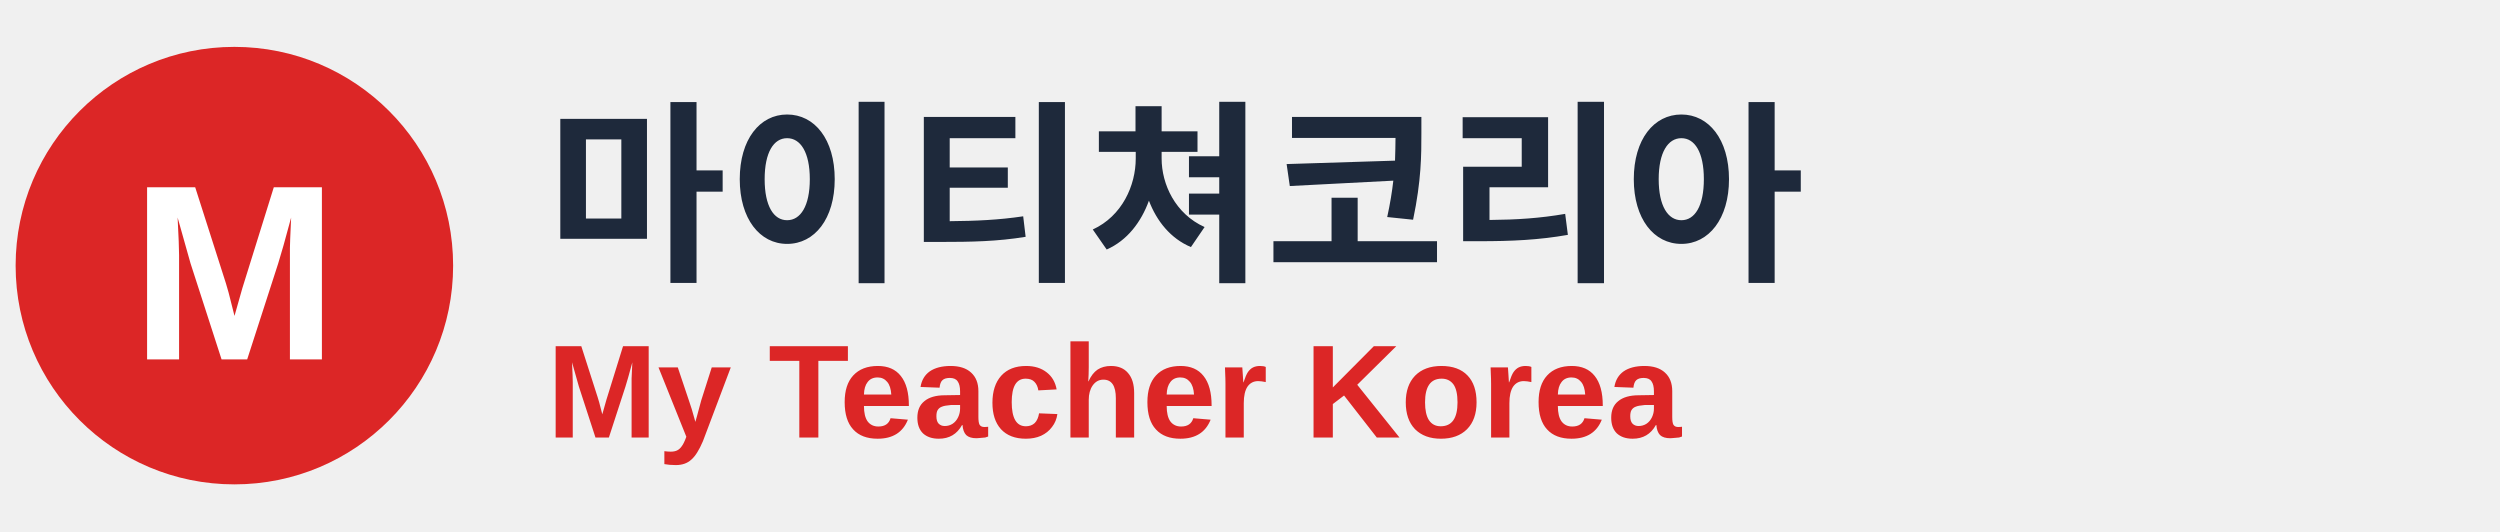
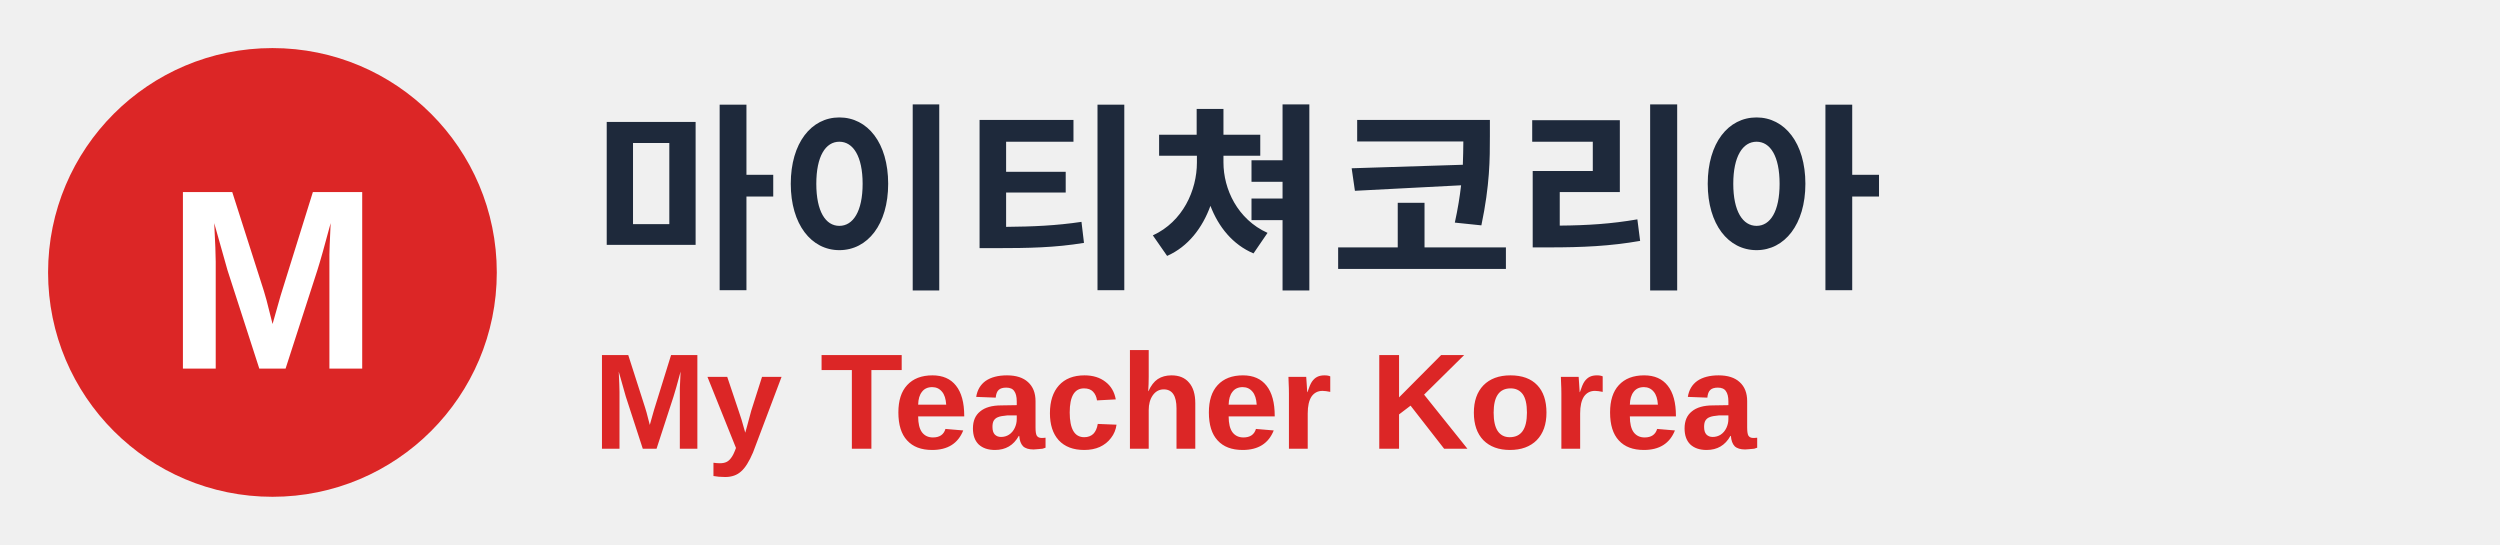
- <svg xmlns="http://www.w3.org/2000/svg" viewBox="0 0 160 34" width="160" height="34">
-   <g transform="translate(0, 2)">
+ <svg xmlns="http://www.w3.org/2000/svg" viewBox="0 0 156 34" width="156" height="34">
+   <g transform="translate(2, 2)">
    <circle cx="15" cy="15" r="14" fill="#DC2626" />
    <text x="15" y="21" font-family="'Arial Black', Arial, sans-serif" font-size="16" font-weight="900" fill="#FFFFFF" text-anchor="middle">M</text>
    <text x="35" y="15" font-family="'Pretendard', sans-serif" font-size="12.5" font-weight="900" fill="#1E293B">마이티쳐코리아</text>
    <text x="35" y="26" font-family="'Arial', sans-serif" font-size="8.5" font-weight="700" fill="#DC2626">My Teacher Korea</text>
  </g>
</svg>
